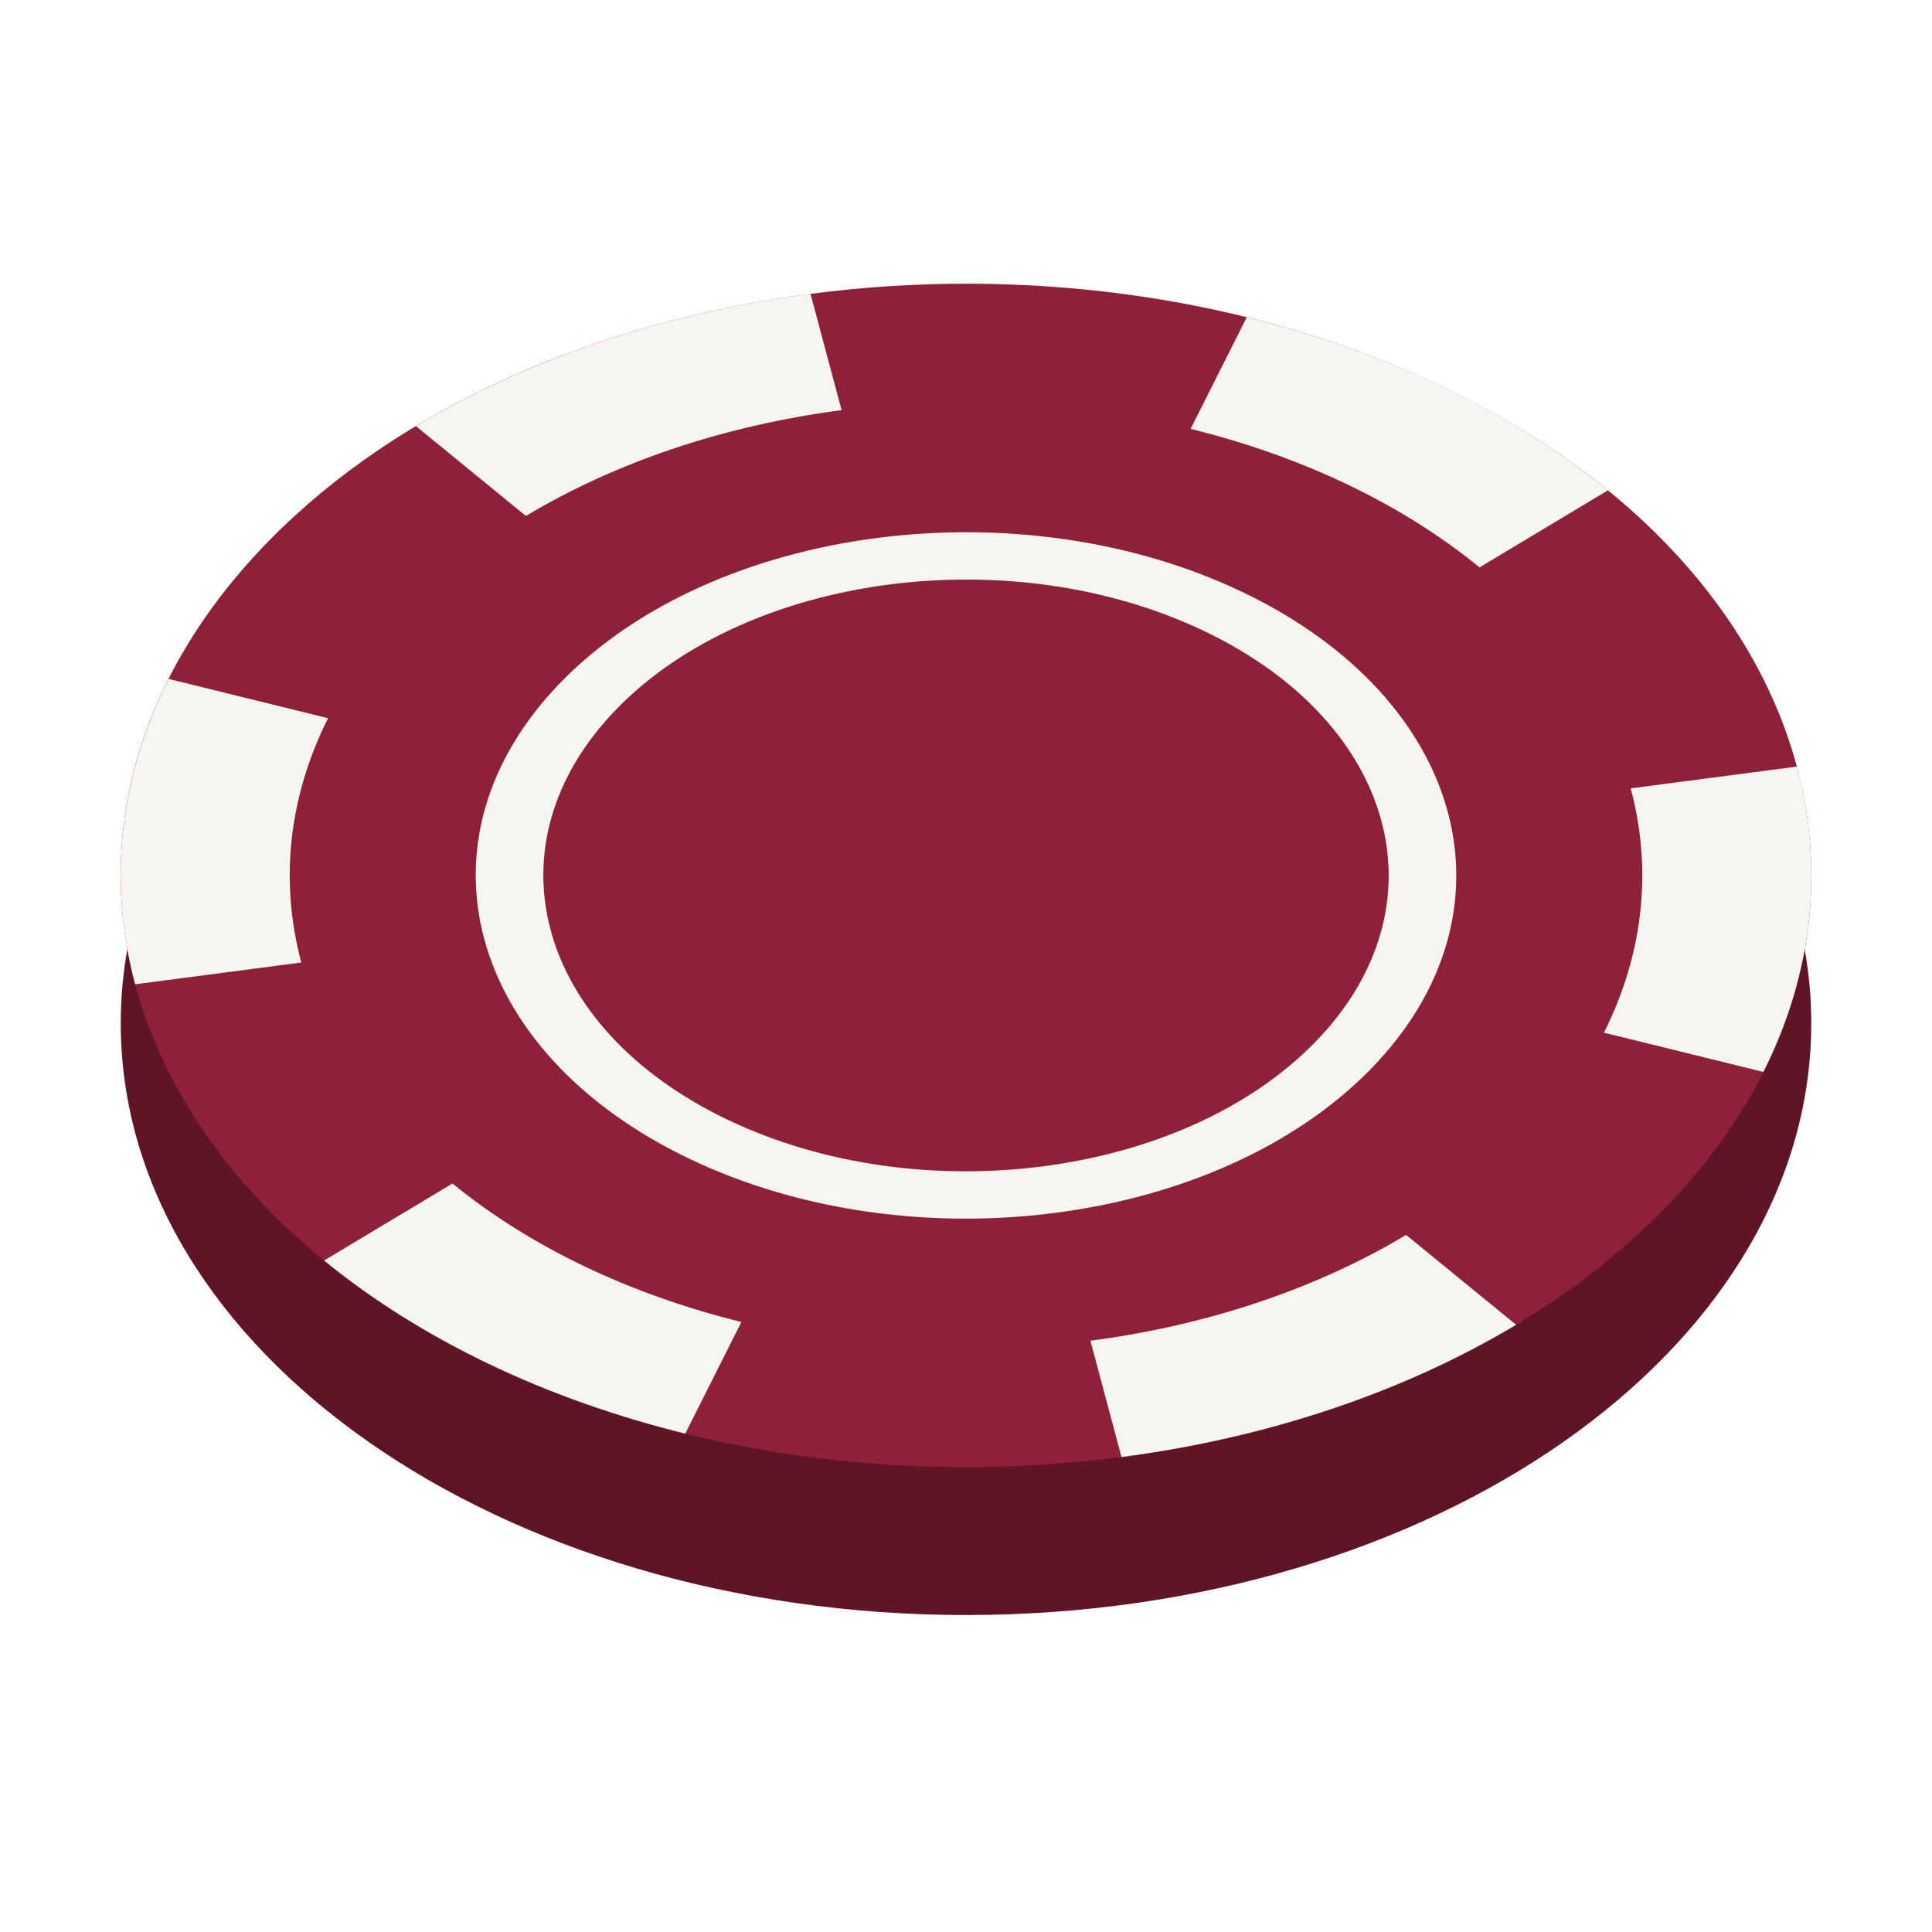
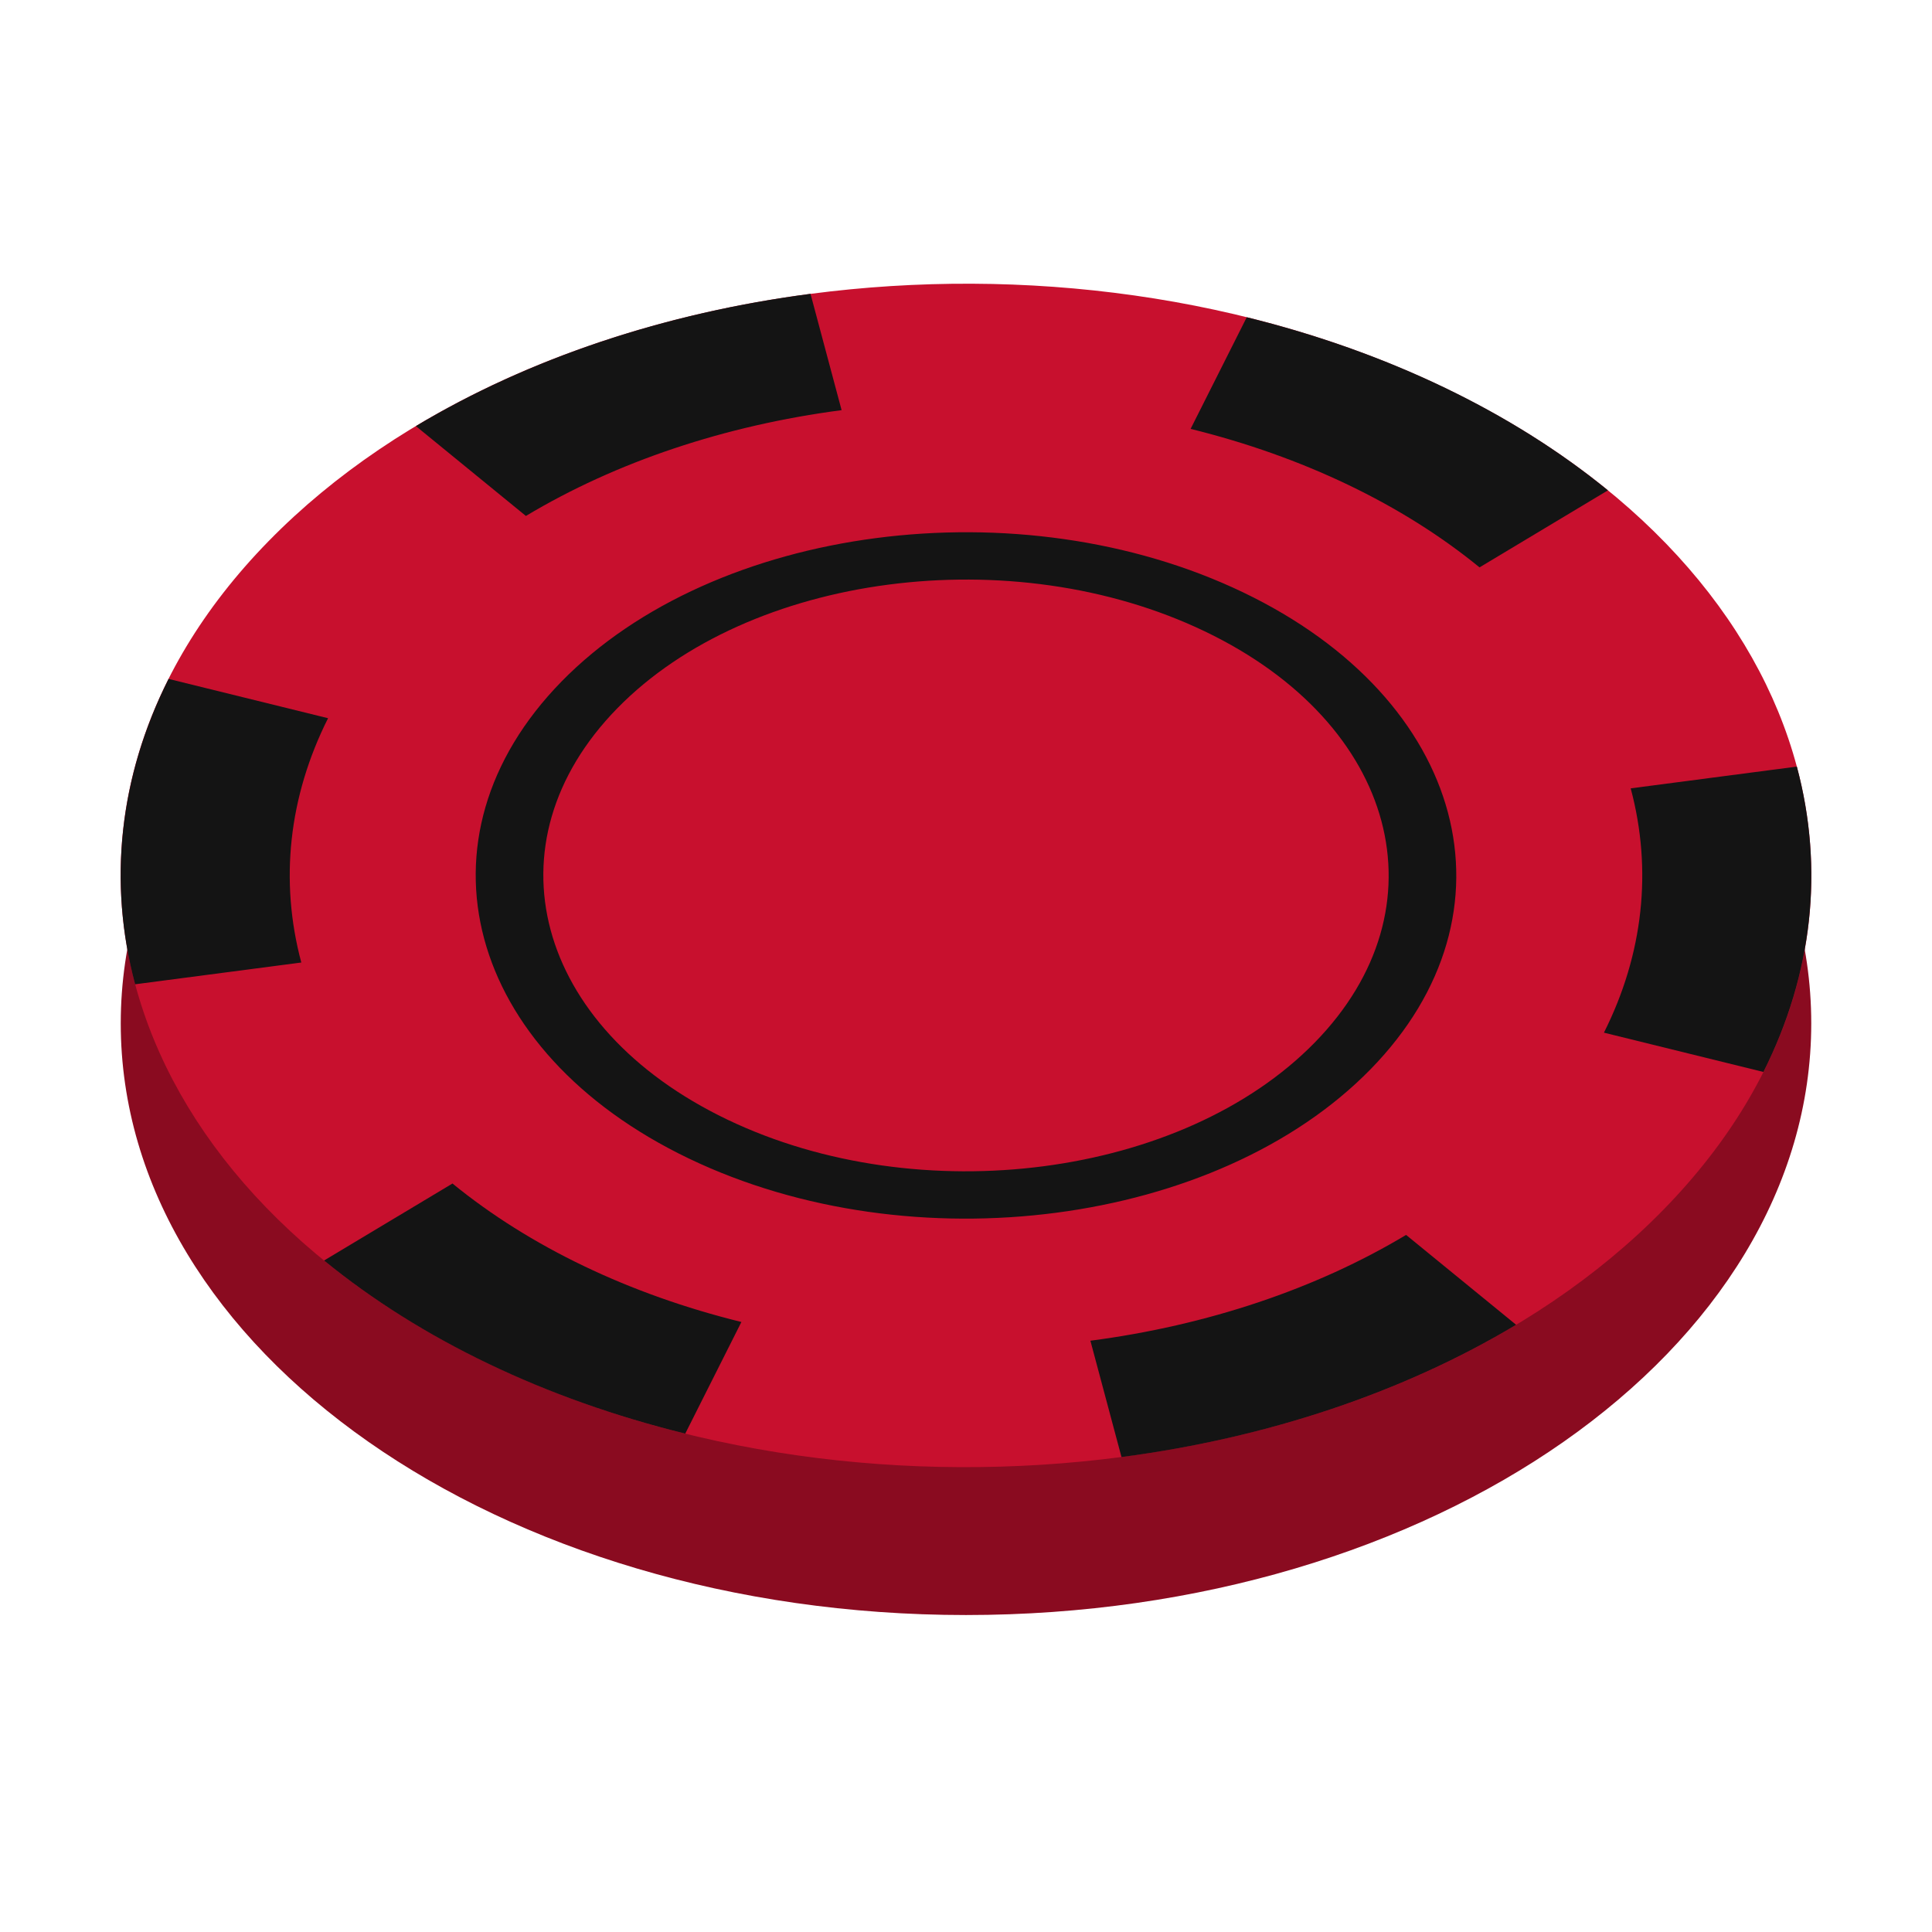
<svg xmlns="http://www.w3.org/2000/svg" viewBox="0 0 64 64">
  <g transform="translate(32 29) scale(1 0.7)">
-     <circle cy="7" r="28" fill="#5f1525" />
+     <circle cy="7" r="28" fill="#8a0b20" />
    <g transform="rotate(34.4)">
-       <circle r="28" fill="#8e2038" />
-       <path fill="#f7f5f0" d="M27.05 7.25A28 28 0 0 1 19.80 19.80L15.84 15.84A22.4 22.4 0 0 0 21.64 5.80ZM7.25 27.05A28 28 0 0 1 -7.25 27.05L-5.80 21.64A22.4 22.4 0 0 0 5.80 21.64ZM-19.80 19.80A28 28 0 0 1 -27.05 7.25L-21.64 5.80A22.4 22.4 0 0 0 -15.84 15.84ZM-27.05 -7.25A28 28 0 0 1 -19.80 -19.80L-15.84 -15.84A22.4 22.4 0 0 0 -21.64 -5.80ZM-7.25 -27.05A28 28 0 0 1 7.25 -27.05L5.80 -21.64A22.4 22.4 0 0 0 -5.80 -21.64ZM19.80 -19.80A28 28 0 0 1 27.05 -7.25L21.64 -5.80A22.4 22.4 0 0 0 15.84 -15.84Z" />
-       <circle r="15.12" fill="none" stroke="#f7f5f0" stroke-width="2.24" />
+       <circle r="28" fill="#c8102e" />
+       <path fill="#141414" d="M27.05 7.25A28 28 0 0 1 19.80 19.80L15.84 15.84A22.4 22.4 0 0 0 21.64 5.80ZM7.25 27.05A28 28 0 0 1 -7.25 27.05L-5.80 21.64A22.4 22.4 0 0 0 5.80 21.64ZM-19.80 19.80A28 28 0 0 1 -27.05 7.25L-21.64 5.80A22.4 22.4 0 0 0 -15.84 15.84ZM-27.05 -7.25A28 28 0 0 1 -19.80 -19.80L-15.84 -15.84A22.4 22.4 0 0 0 -21.64 -5.80ZM-7.25 -27.05A28 28 0 0 1 7.25 -27.05L5.80 -21.64A22.4 22.4 0 0 0 -5.80 -21.64ZM19.80 -19.80A28 28 0 0 1 27.05 -7.25L21.64 -5.80A22.4 22.4 0 0 0 15.84 -15.84Z" />
+       <circle r="15.12" fill="none" stroke="#141414" stroke-width="2.24" />
    </g>
  </g>
</svg>
